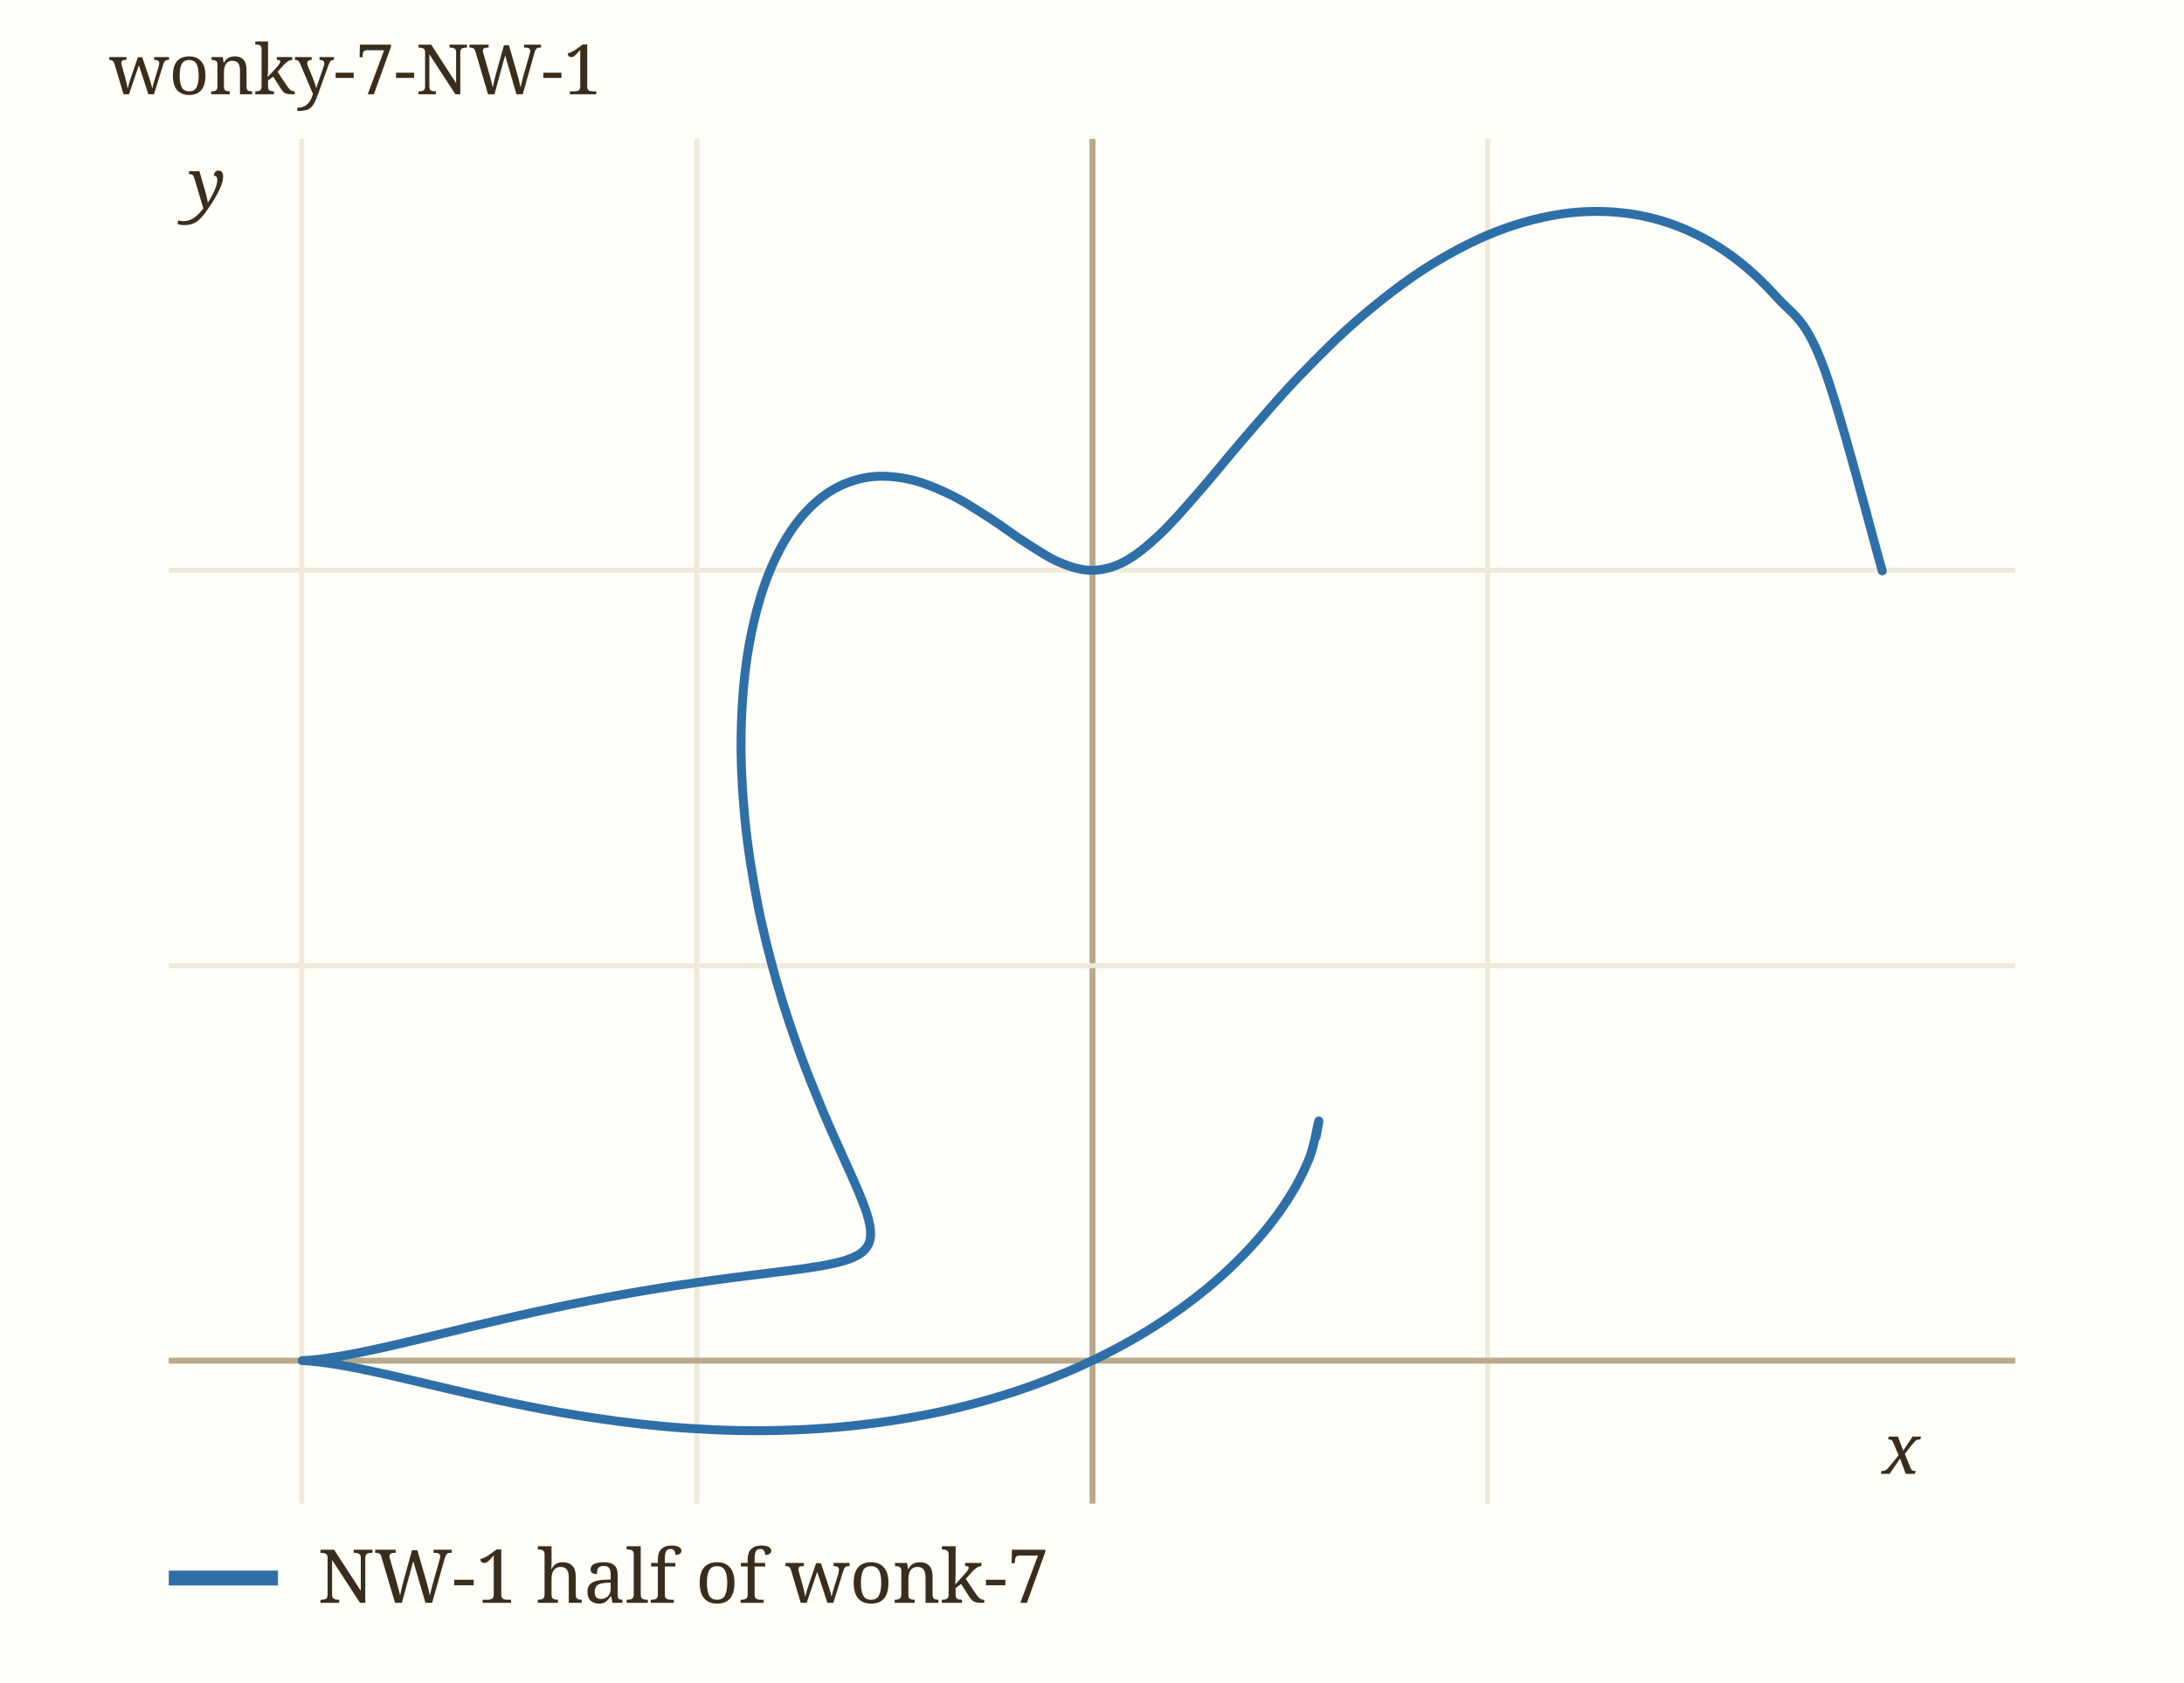
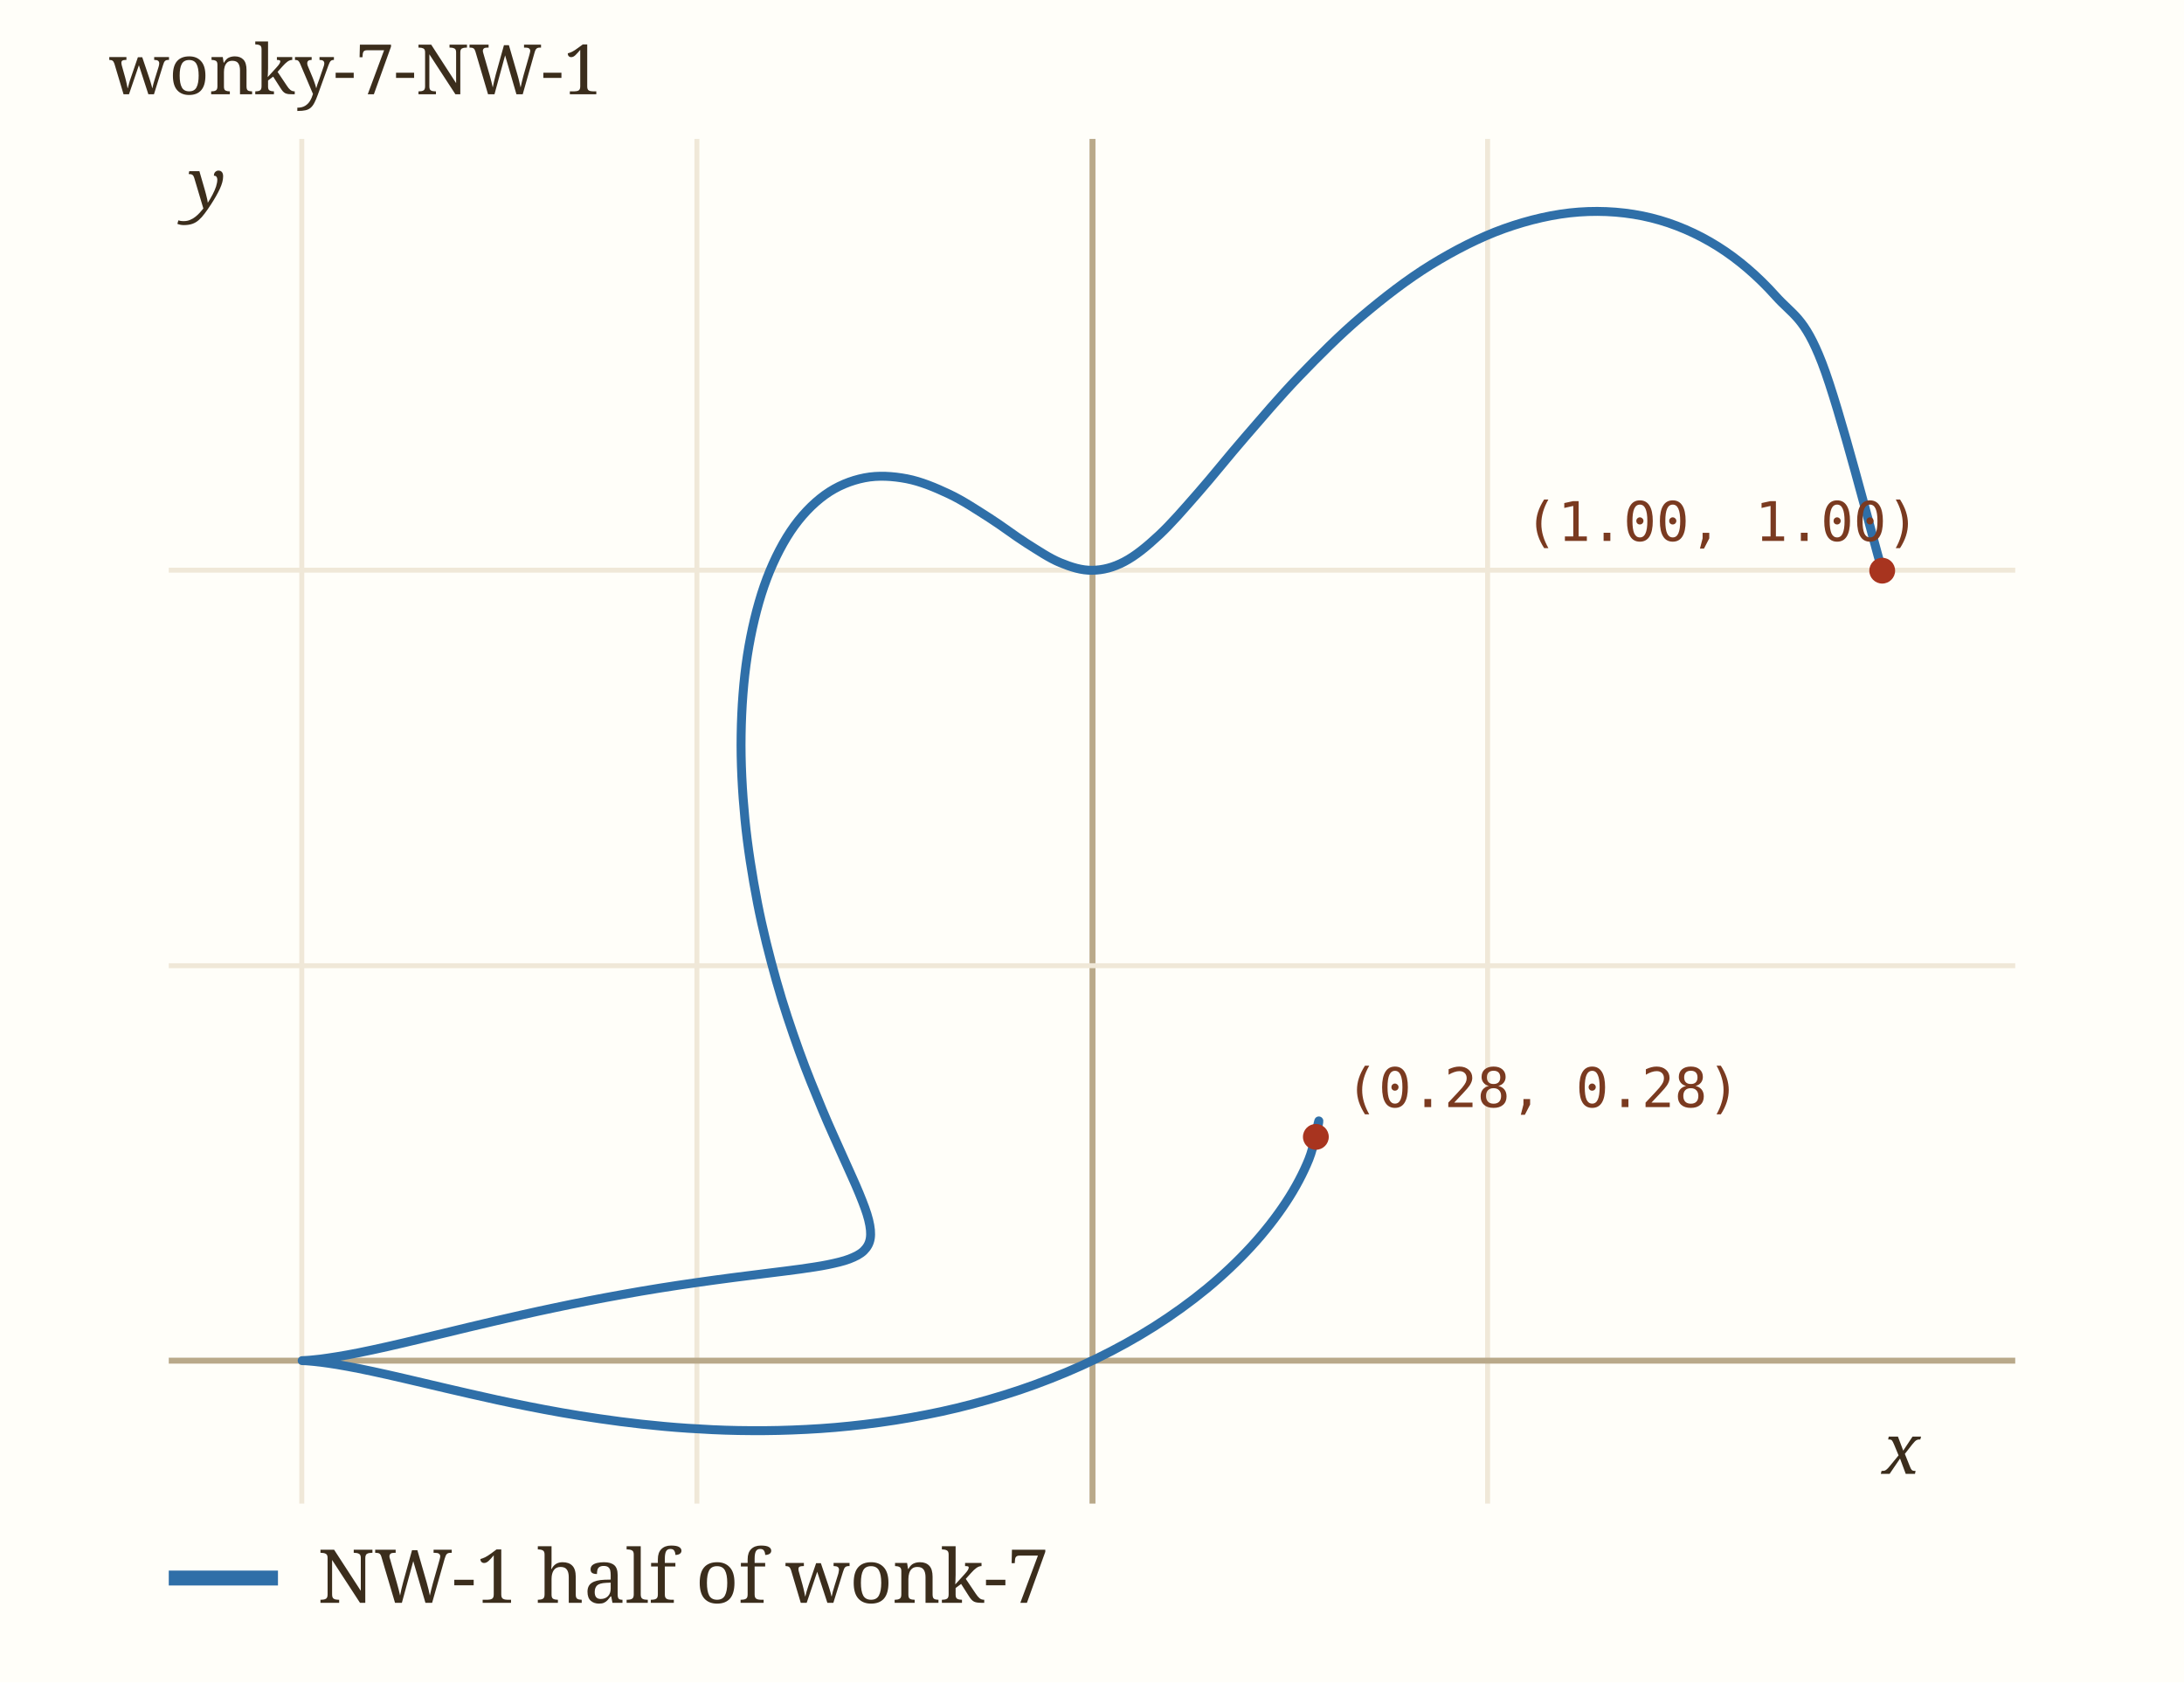
<svg xmlns="http://www.w3.org/2000/svg" viewBox="0 0 440 339" width="440" height="339" role="img" aria-label="wonky-7-NW-1" data-panel="wonky-7-NW-1">
  <rect x="0" y="0" width="440" height="339" fill="#fffef9" />
  <clipPath id="clip-wonky-7-NW-1">
    <rect x="34" y="28" width="372" height="275" />
  </clipPath>
  <g clip-path="url(#clip-wonky-7-NW-1)">
    <line x1="60.8" x2="60.8" y1="28" y2="303" stroke="#f0e8d8" stroke-width="1" />
    <text x="60.8" y="317.0" font-family="ui-monospace, Menlo, monospace" font-size="11" fill="#9c8a6a" text-anchor="middle">-1</text>
    <line x1="140.4" x2="140.4" y1="28" y2="303" stroke="#f0e8d8" stroke-width="1" />
    <text x="140.4" y="317.0" font-family="ui-monospace, Menlo, monospace" font-size="11" fill="#9c8a6a" text-anchor="middle">-0.5</text>
    <line x1="220.1" x2="220.1" y1="28" y2="303" stroke="#b9a98a" stroke-width="1.2" />
    <line x1="299.7" x2="299.7" y1="28" y2="303" stroke="#f0e8d8" stroke-width="1" />
    <text x="299.7" y="317.0" font-family="ui-monospace, Menlo, monospace" font-size="11" fill="#9c8a6a" text-anchor="middle">0.5</text>
    <line x1="34" x2="406" y1="274.2" y2="274.2" stroke="#b9a98a" stroke-width="1.2" />
    <line x1="34" x2="406" y1="194.6" y2="194.6" stroke="#f0e8d8" stroke-width="1" />
    <text x="28.0" y="198.6" font-family="ui-monospace, Menlo, monospace" font-size="11" fill="#9c8a6a" text-anchor="end">0.5</text>
    <line x1="34" x2="406" y1="114.9" y2="114.9" stroke="#f0e8d8" stroke-width="1" />
    <text x="28.0" y="118.9" font-family="ui-monospace, Menlo, monospace" font-size="11" fill="#9c8a6a" text-anchor="end">1</text>
    <path d="M379.21,115.04 C377.18,108.05 370.66,82.35 367.07,73.12 C363.49,63.88 361.20,63.53 357.70,59.62 C354.20,55.71 350.24,52.28 346.07,49.66 C341.90,47.04 337.33,45.06 332.67,43.91 C328.00,42.76 323.03,42.37 318.09,42.73 C313.16,43.09 308.03,44.29 303.06,46.06 C298.09,47.84 293.05,50.44 288.26,53.38 C283.48,56.33 278.76,60.00 274.34,63.74 C269.93,67.48 265.69,71.75 261.77,75.82 C257.84,79.89 254.18,84.25 250.79,88.15 C247.40,92.06 244.32,95.96 241.43,99.25 C238.55,102.54 235.96,105.55 233.47,107.87 C230.98,110.19 228.75,112.01 226.51,113.19 C224.28,114.36 222.21,114.89 220.06,114.92 C217.91,114.96 215.83,114.30 213.61,113.39 C211.40,112.48 209.16,110.95 206.77,109.45 C204.39,107.94 201.90,106.00 199.31,104.35 C196.71,102.70 193.98,100.87 191.21,99.56 C188.44,98.25 185.53,97.03 182.69,96.48 C179.85,95.94 176.92,95.75 174.17,96.29 C171.42,96.83 168.66,97.94 166.17,99.74 C163.69,101.54 161.30,104.03 159.26,107.09 C157.23,110.15 155.39,113.93 153.94,118.09 C152.50,122.26 151.35,127.09 150.57,132.09 C149.80,137.10 149.39,142.62 149.31,148.12 C149.22,153.62 149.53,159.46 150.08,165.09 C150.63,170.73 151.55,176.49 152.60,181.93 C153.66,187.37 155.03,192.74 156.43,197.71 C157.82,202.68 159.44,207.42 160.98,211.74 C162.52,216.05 164.18,220.03 165.65,223.60 C167.13,227.17 168.62,230.34 169.86,233.16 C171.10,235.97 172.24,238.37 173.10,240.48 C173.96,242.59 174.63,244.32 175.00,245.83 C175.37,247.34 175.49,248.52 175.33,249.56 C175.16,250.60 174.71,251.36 174.01,252.06 C173.30,252.75 172.31,253.24 171.10,253.71 C169.89,254.17 168.40,254.51 166.76,254.85 C165.11,255.19 163.22,255.45 161.23,255.74 C159.23,256.02 157.04,256.28 154.79,256.56 C152.54,256.85 150.14,257.14 147.73,257.45 C145.32,257.77 142.81,258.10 140.33,258.46 C137.85,258.81 135.32,259.20 132.85,259.59 C130.37,259.99 127.88,260.41 125.47,260.85 C123.06,261.28 120.67,261.73 118.37,262.18 C116.07,262.63 113.82,263.09 111.66,263.55 C109.50,264.00 107.40,264.46 105.40,264.91 C103.40,265.36 101.47,265.80 99.64,266.23 C97.80,266.66 96.05,267.07 94.38,267.47 C92.71,267.87 91.13,268.26 89.62,268.62 C88.11,268.98 86.68,269.33 85.33,269.65 C83.97,269.98 82.69,270.28 81.48,270.57 C80.27,270.85 79.13,271.11 78.05,271.36 C76.97,271.60 75.96,271.82 75.00,272.03 C74.04,272.23 73.15,272.42 72.31,272.59 C71.47,272.75 70.68,272.90 69.95,273.04 C69.21,273.17 68.53,273.29 67.89,273.39 C67.26,273.50 66.67,273.59 66.13,273.66 C65.59,273.74 65.10,273.81 64.65,273.87 C64.19,273.92 63.79,273.97 63.42,274.00 C63.05,274.04 62.73,274.07 62.44,274.10 C62.16,274.12 61.91,274.14 61.71,274.15 C61.50,274.16 61.33,274.17 61.19,274.18 C61.06,274.18 60.96,274.18 60.89,274.19 C60.82,274.19 60.79,274.19 60.79,274.19 C60.79,274.19 60.87,274.19 60.89,274.19 C60.91,274.19 60.84,274.19 60.89,274.19 C60.94,274.19 61.06,274.19 61.19,274.20 C61.33,274.20 61.50,274.21 61.71,274.22 C61.91,274.24 62.16,274.25 62.44,274.28 C62.73,274.30 63.05,274.33 63.42,274.37 C63.79,274.41 64.19,274.45 64.65,274.51 C65.10,274.57 65.59,274.63 66.13,274.71 C66.67,274.79 67.26,274.88 67.89,274.98 C68.53,275.09 69.21,275.20 69.95,275.34 C70.68,275.47 71.47,275.62 72.31,275.79 C73.15,275.96 74.05,276.14 75.01,276.35 C75.97,276.55 76.98,276.77 78.07,277.02 C79.15,277.26 80.30,277.52 81.52,277.81 C82.75,278.09 84.04,278.39 85.41,278.72 C86.79,279.04 88.24,279.39 89.79,279.75 C91.33,280.11 92.96,280.49 94.69,280.88 C96.43,281.28 98.25,281.69 100.19,282.11 C102.14,282.53 104.18,282.96 106.35,283.39 C108.52,283.82 110.80,284.26 113.21,284.68 C115.63,285.10 118.17,285.52 120.85,285.90 C123.53,286.29 126.34,286.67 129.29,286.99 C132.25,287.31 135.35,287.61 138.58,287.82 C141.81,288.03 145.19,288.21 148.70,288.27 C152.20,288.33 155.85,288.32 159.61,288.17 C163.36,288.03 167.26,287.79 171.22,287.37 C175.19,286.96 179.28,286.42 183.40,285.68 C187.52,284.95 191.74,284.06 195.93,282.94 C200.12,281.83 204.38,280.53 208.53,279.01 C212.69,277.48 216.87,275.75 220.87,273.80 C224.87,271.85 228.83,269.67 232.53,267.32 C236.24,264.97 239.83,262.38 243.09,259.70 C246.35,257.01 249.42,254.10 252.08,251.20 C254.74,248.31 257.14,245.23 259.07,242.30 C261.01,239.37 262.59,236.34 263.69,233.62 C264.79,230.90 265.42,226.73 265.66,225.98 C265.90,225.23 265.23,228.58 265.14,229.10" fill="none" stroke="#2f6fa8" stroke-width="1.8" stroke-linecap="round" data-path="wonky-7-NW-1" />
+     <circle cx="265.1" cy="229.1" r="2.6" fill="#a8341f" />
+     <text x="271.1" y="223.1" font-family="ui-monospace, Menlo, monospace" font-size="11" fill="#7a3a20">(0.28, 0.28)</text>
+     <circle cx="379.2" cy="115.0" r="2.6" fill="#a8341f" />
+     <text x="307.2" y="109.0" font-family="ui-monospace, Menlo, monospace" font-size="11" fill="#7a3a20">(1.00, 1.00)</text>
  </g>
  <text x="379.2" y="297.0" font-family="Georgia, serif" font-size="14" font-style="italic" fill="#3b2d1c">x</text>
  <text x="38.0" y="42.0" font-family="Georgia, serif" font-size="14" font-style="italic" fill="#3b2d1c">y</text>
  <text x="22" y="19" font-family="Georgia, serif" font-size="14" fill="#3b2d1c">wonky-7-NW-1</text>
  <line x1="34" x2="56" y1="318" y2="318" stroke="#2f6fa8" stroke-width="3" />
  <text x="64" y="323" font-family="Georgia, serif" font-size="15" fill="#3b2d1c">NW-1 half of wonk-7</text>
</svg>
